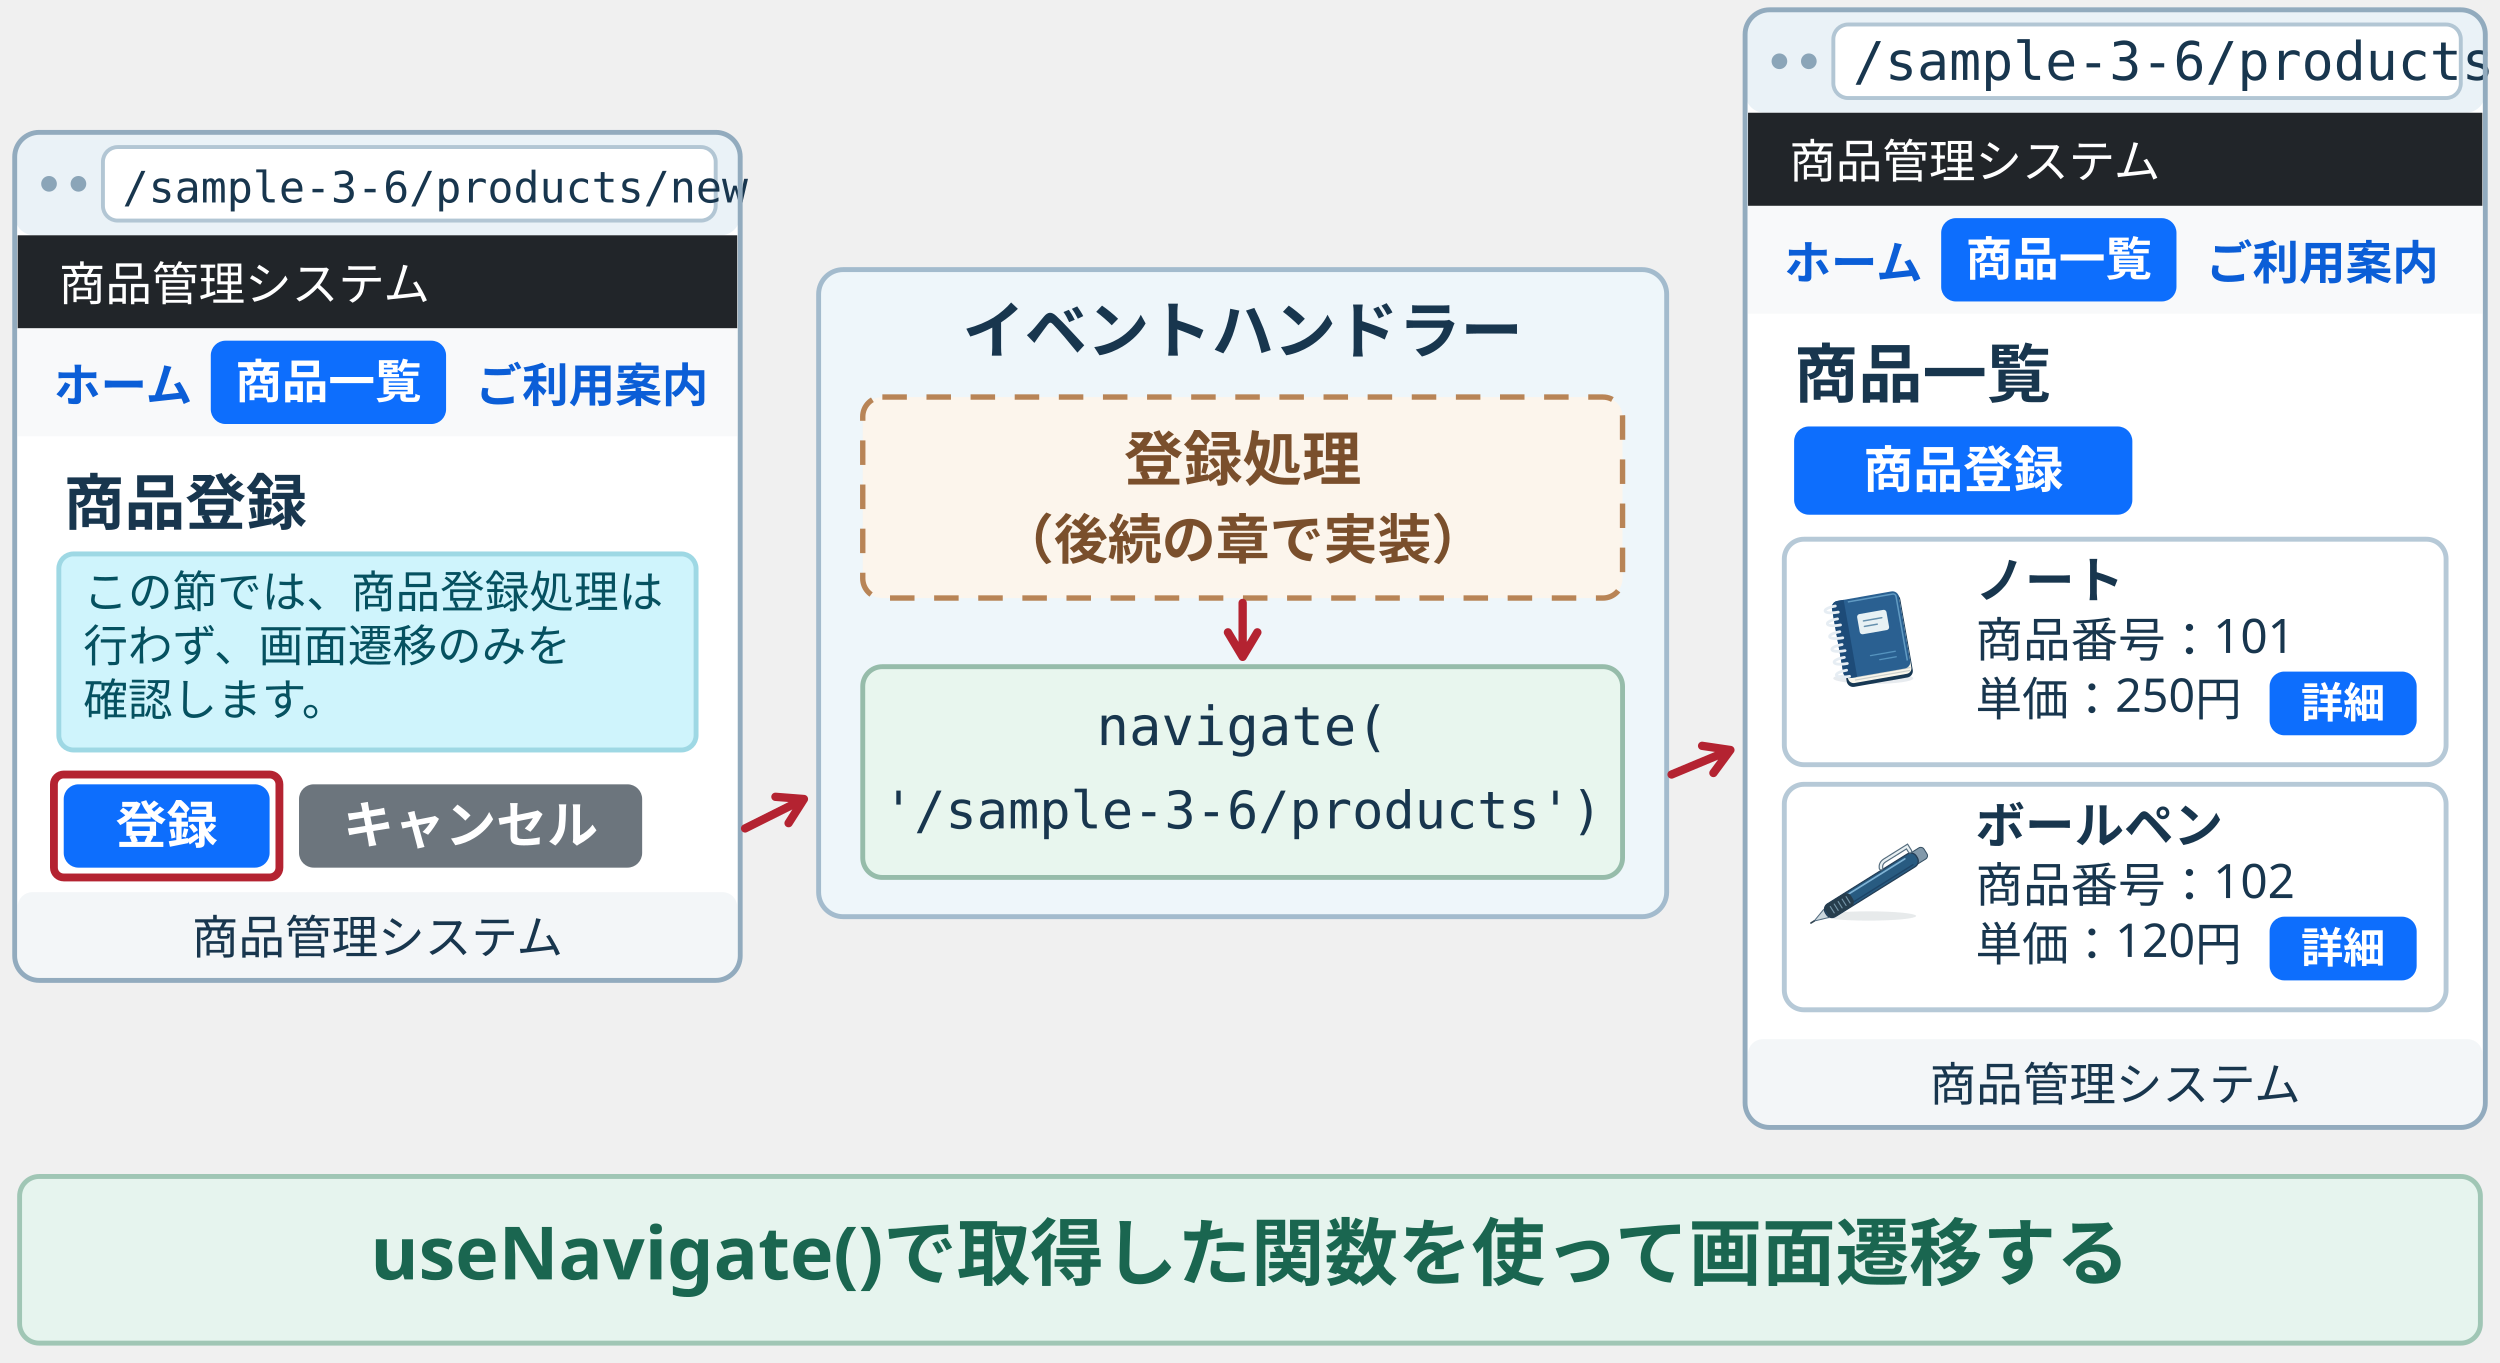
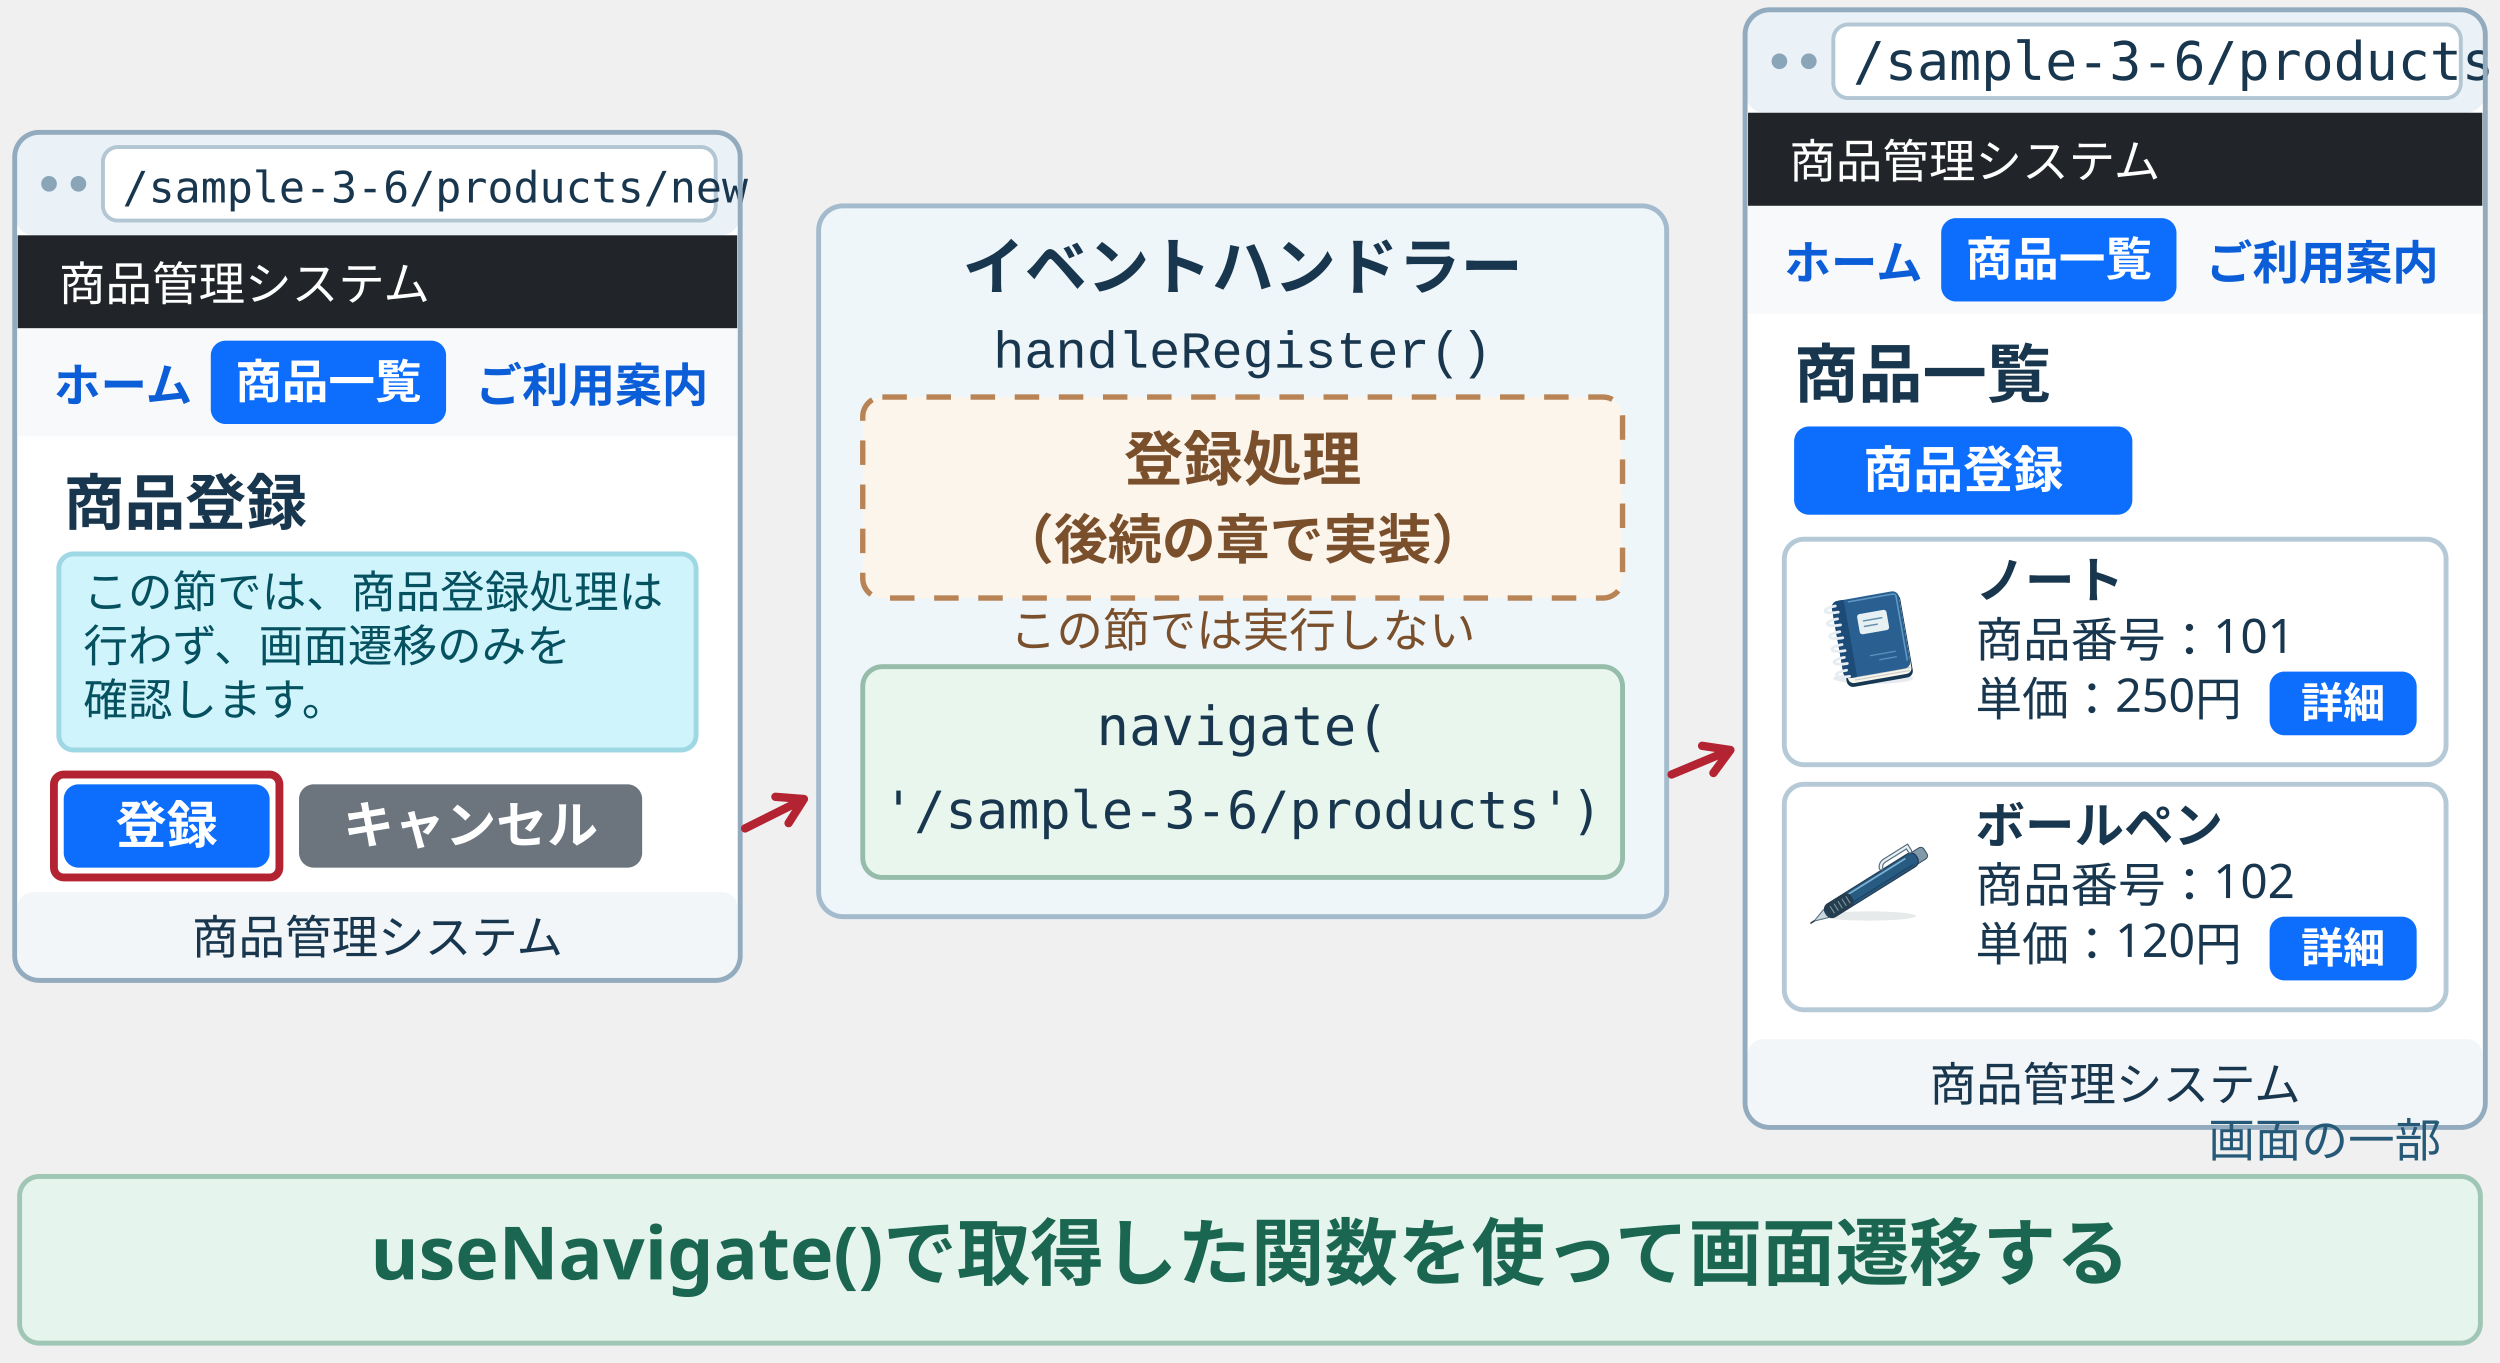
<svg xmlns="http://www.w3.org/2000/svg" width="510" height="278" viewBox="0 0 510 278" font-family="Meiryo, sans-serif" role="img">
  <rect x="3" y="27" width="148" height="173" rx="4" fill="#fff" />
  <rect x="3" y="27" width="148" height="21" rx="4" fill="#eaf2f7" />
  <circle cx="10" cy="37.5" r="1.6" fill="#8ba5b8" />
  <circle cx="16" cy="37.5" r="1.6" fill="#8ba5b8" />
  <rect x="21" y="30" width="125" height="15" rx="3" fill="#fff" stroke="#b2c6d4" stroke-width="0.8" />
  <text x="25.00 29.88 34.75 39.63 44.51 49.38 54.26 59.13 64.01 68.89 73.76 78.64 83.52 88.39 93.27 98.15 103.02 107.90 112.77 117.65 122.53 127.40 132.28 137.16" y="41.3" font-size="8.83" fill="#18364e" font-family="Consolas, MS Gothic, monospace" xml:space="preserve">/sample-3-6/products/new</text>
  <rect x="3.6" y="48" width="146.8" height="19" rx="0" fill="#212529" />
  <text x="12" y="61.3" font-size="9.5" fill="#fff" text-anchor="start">商品管理システム</text>
  <rect x="3.6" y="67" width="146.8" height="22" rx="0" fill="#f8f9fa" />
  <text x="11" y="82" font-size="9.5" fill="#0b5ed7" text-anchor="start" font-weight="700">ホーム</text>
  <rect x="43" y="69.5" width="48" height="17" rx="3" fill="#0d6efd" />
  <text x="67.0" y="81.23" font-size="9.5" fill="#fff" text-anchor="middle" font-weight="700">商品一覧</text>
  <text x="97" y="82" font-size="9.5" fill="#0b5ed7" text-anchor="start" font-weight="700">ご利用案内</text>
  <rect x="3.6" y="182" width="146.8" height="17.5" rx="3" fill="#f3f6f8" />
  <text x="77.0" y="194.6" font-size="9.5" fill="#18364e" text-anchor="middle">商品管理システム</text>
  <rect x="3" y="27" width="148" height="173" rx="5" fill="none" stroke="#92abbe" stroke-width="1" />
  <text x="13" y="107" font-size="12.4" fill="#18364e" text-anchor="start" font-weight="700">商品登録</text>
  <rect x="12" y="113" width="130" height="40" rx="3" fill="#cff4fc" stroke="#9ed8e4" stroke-width="1" />
  <text x="17" y="124" font-size="9.1" fill="#055160" text-anchor="start">この節では、商品登録処理は</text>
  <text x="17" y="135" font-size="9.1" fill="#055160" text-anchor="start">行わず、画面遷移のみを</text>
  <text x="17" y="146" font-size="9.1" fill="#055160" text-anchor="start">確認します。</text>
  <rect x="13" y="160" width="42" height="17" rx="3" fill="#0d6efd" />
  <text x="34.0" y="172.036" font-size="10.4" fill="#fff" text-anchor="middle" font-weight="700">登録</text>
  <rect x="11" y="158" width="46" height="21" rx="2" fill="none" stroke="#b42331" stroke-width="1.6" />
  <rect x="61" y="160" width="70" height="17" rx="3" fill="#6c757d" />
  <text x="96.0" y="172.036" font-size="10.4" fill="#fff" text-anchor="middle" font-weight="700">キャンセル</text>
  <rect x="356" y="2" width="151" height="228" rx="4" fill="#fff" />
  <rect x="356" y="2" width="151" height="21" rx="4" fill="#eaf2f7" />
  <circle cx="363" cy="12.5" r="1.6" fill="#8ba5b8" />
  <circle cx="369" cy="12.5" r="1.6" fill="#8ba5b8" />
  <rect x="374" y="5" width="128" height="15" rx="3" fill="#fff" stroke="#b2c6d4" stroke-width="0.8" />
  <text x="378.00 384.00 389.99 395.99 401.99 407.99 413.98 419.98 425.98 431.98 437.97 443.97 449.97 455.97 461.96 467.96 473.96 479.96 485.95 491.95" y="16.3" font-size="10.86" fill="#18364e" font-family="Consolas, MS Gothic, monospace" xml:space="preserve">/sample-3-6/products</text>
  <rect x="356.6" y="23" width="149.8" height="19" rx="0" fill="#212529" />
  <text x="365" y="36.3" font-size="9.5" fill="#fff" text-anchor="start">商品管理システム</text>
  <rect x="356.6" y="42" width="149.8" height="22" rx="0" fill="#f8f9fa" />
  <text x="364" y="57" font-size="9.5" fill="#0b5ed7" text-anchor="start" font-weight="700">ホーム</text>
  <rect x="396" y="44.5" width="48" height="17" rx="3" fill="#0d6efd" />
  <text x="420.0" y="56.23" font-size="9.5" fill="#fff" text-anchor="middle" font-weight="700">商品一覧</text>
  <text x="450" y="57" font-size="9.5" fill="#0b5ed7" text-anchor="start" font-weight="700">ご利用案内</text>
  <rect x="356.6" y="212" width="149.8" height="17.5" rx="3" fill="#f3f6f8" />
  <text x="431.5" y="224.6" font-size="9.5" fill="#18364e" text-anchor="middle">商品管理システム</text>
  <rect x="356" y="2" width="151" height="228" rx="5" fill="none" stroke="#92abbe" stroke-width="1" />
  <text x="366" y="81" font-size="13.1" fill="#18364e" text-anchor="start" font-weight="700">商品一覧</text>
  <rect x="366" y="87" width="69" height="18" rx="3" fill="#0d6efd" />
  <text x="400.5" y="99.468" font-size="10.2" fill="#fff" text-anchor="middle" font-weight="700">商品登録</text>
  <rect x="364" y="110" width="135" height="46" rx="4" fill="#fff" stroke="#b6c9d7" stroke-width="1" />
  <g transform="translate(366 119) scale(0.19)">
    <ellipse cx="85" cy="102" rx="43" ry="6" fill="#24456b" opacity=".11" />
    <g transform="rotate(-10 84 60)">
      <rect x="49" y="16" width="72" height="91" rx="7" fill="#173853" />
      <rect x="51" y="18" width="69" height="85" rx="6" fill="#f9f6eb" />
      <path d="M58 97h61m-61 3h60" fill="none" stroke="#cbcfcb" stroke-width="1.3" />
      <rect x="47" y="13" width="73" height="84" rx="7" fill="#2a6091" />
      <path d="M54 13h7v84h-7a7 7 0 0 1-7-7V20a7 7 0 0 1 7-7Z" fill="#1d4b78" />
      <path d="M65 16h49a3 3 0 0 1 3 3v70" fill="none" stroke="#619bc3" stroke-width="1.6" />
      <rect x="72" y="31" width="32" height="22" rx="3" fill="#e7f1f4" />
      <path d="M78 39h20m-20 6h14" stroke="#6590ad" stroke-width="1.6" stroke-linecap="round" />
      <path d="M79 77h27m-18 6h18" stroke="#5593be" stroke-width="1.4" stroke-linecap="round" />
      <g fill="none" stroke="#e6edf3" stroke-width="3" stroke-linecap="round">
        <path d="M53 25c-18 0-18-7-2-7m2 21c-18 0-18-7-2-7m2 21c-18 0-18-7-2-7m2 21c-18 0-18-7-2-7m2 21c-18 0-18-7-2-7m2 21c-18 0-18-7-2-7" />
      </g>
    </g>
  </g>
  <text x="403" y="122" font-size="10.1" fill="#18364e" text-anchor="start" font-weight="700">ノート</text>
  <text x="403" y="134" font-size="9.7" fill="#18364e" text-anchor="start">商品番号：101</text>
  <text x="403" y="146" font-size="9.5" fill="#18364e" text-anchor="start">単価：250円</text>
  <rect x="463" y="137" width="30" height="13" rx="3" fill="#0d6efd" />
  <text x="478.0" y="146.424" font-size="8.6" fill="#fff" text-anchor="middle" font-weight="700">詳細</text>
  <rect x="364" y="160" width="135" height="46" rx="4" fill="#fff" stroke="#b6c9d7" stroke-width="1" />
  <g transform="translate(366 169) scale(0.19)">
    <ellipse cx="80" cy="94" rx="51" ry="5" fill="#22424d" opacity=".11" />
    <g transform="rotate(-32 84 58)">
      <path d="M24 55 9 60l15 5 8-5Z" fill="#cdd8de" stroke="#536c7f" stroke-width="1.1" />
      <path d="M9 60H5" stroke="#334653" stroke-width="1.8" stroke-linecap="round" />
      <rect x="133" y="53" width="17" height="14" rx="4" fill="#8299aa" stroke="#344e61" stroke-width="1.1" />
      <rect x="24" y="52" width="115" height="16" rx="7" fill="#285b81" stroke="#233d55" stroke-width="1.4" />
      <path d="M30 55h97" stroke="#80b4d6" stroke-width="1.8" stroke-linecap="round" />
      <path d="M33 65h98" stroke="#1d4568" stroke-width="1.6" stroke-linecap="round" />
      <rect x="25" y="52" width="32" height="16" rx="6" fill="#263d4d" />
      <path d="M32 56v8m5-8v8m5-8v8m5-8v8m5-8v8" stroke="#7595a8" stroke-width="1.2" stroke-linecap="round" />
      <path d="M136 51v-6h-28q-6 0-8 5" fill="none" stroke="#556c7d" stroke-width="5" stroke-linecap="round" />
      <path d="M136 51v-6h-28q-6 0-8 5" fill="none" stroke="#e8f0f3" stroke-width="2.5" stroke-linecap="round" />
    </g>
  </g>
  <text x="403" y="172" font-size="10.1" fill="#18364e" text-anchor="start" font-weight="700">ボールペン</text>
  <text x="403" y="184" font-size="9.7" fill="#18364e" text-anchor="start">商品番号：102</text>
  <text x="403" y="196" font-size="9.5" fill="#18364e" text-anchor="start">単価：120円</text>
  <rect x="463" y="187" width="30" height="13" rx="3" fill="#0d6efd" />
  <text x="478.0" y="196.424" font-size="8.6" fill="#fff" text-anchor="middle" font-weight="700">詳細</text>
-   <rect x="167" y="55" width="173" height="132" rx="5" fill="#eef6fa" stroke="#a3bbcd" stroke-width="1" />
-   <text x="253.5" y="72" font-size="12.7" fill="#18364e" text-anchor="middle" font-weight="700">イベントハンドラー</text>
+   <rect x="167" y="42" width="173" height="145" rx="5" fill="#eef6fa" stroke="#a3bbcd" stroke-width="1" />
+   <text x="253.5" y="59" font-size="12.7" fill="#18364e" text-anchor="middle" font-weight="700">イベントハンドラー</text>
+   <text x="253.5" y="75" font-size="10.6" fill="#18364e" text-anchor="middle" font-weight="400" font-family="Courier New, MS Gothic, monospace">handleRegister()</text>
  <rect x="176" y="81" width="155" height="41" rx="4" fill="#fcf5ec" stroke="#b88456" stroke-width="1.1" stroke-dasharray="5 4" />
  <text x="253.5" y="98" font-size="12.1" fill="#7a4f2c" text-anchor="middle" font-weight="700">登録処理</text>
  <text x="253.5" y="114" font-size="11" fill="#7a4f2c" text-anchor="middle" font-weight="700">（後続の章で実装）</text>
-   <path d="M253.5 123L253.5 134M256.50 129.00L253.5 134L250.50 129.00" fill="none" stroke="#b42331" stroke-width="1.7" stroke-linecap="round" stroke-linejoin="round" />
+   <text x="253.5" y="132" font-size="9.5" fill="#7a4f2c" text-anchor="middle" font-weight="400">この節では実行しない</text>
  <rect x="176" y="136" width="155" height="43" rx="4" fill="#e8f6ee" stroke="#96bcaa" stroke-width="1" />
  <text x="253.5" y="152" font-size="11" fill="#18364e" text-anchor="middle" font-family="Consolas, MS Gothic, monospace">navigate(</text>
  <text x="253.5" y="169" font-size="10.6" fill="#18364e" text-anchor="middle" font-family="Consolas, MS Gothic, monospace">'/sample-3-6/products')</text>
  <path d="M152 169L164 163M158.19 162.55L164 163L160.87 167.92" fill="none" stroke="#b42331" stroke-width="1.7" stroke-linecap="round" stroke-linejoin="round" />
  <path d="M341 158L353 153M347.23 152.15L353 153L349.54 157.69" fill="none" stroke="#b42331" stroke-width="1.7" stroke-linecap="round" stroke-linejoin="round" />
  <rect x="4" y="240" width="502" height="34" rx="4" fill="#e6f4ee" stroke="#a0c6b5" stroke-width="1" />
  <text x="255" y="261" font-size="15" fill="#1a6650" text-anchor="middle" font-weight="700">useNavigate()で取得した関数を使って画面遷移する</text>
+   <text x="498" y="236" font-size="9.5" fill="#255977" text-anchor="end" font-weight="400">画面の一部</text>
</svg>
